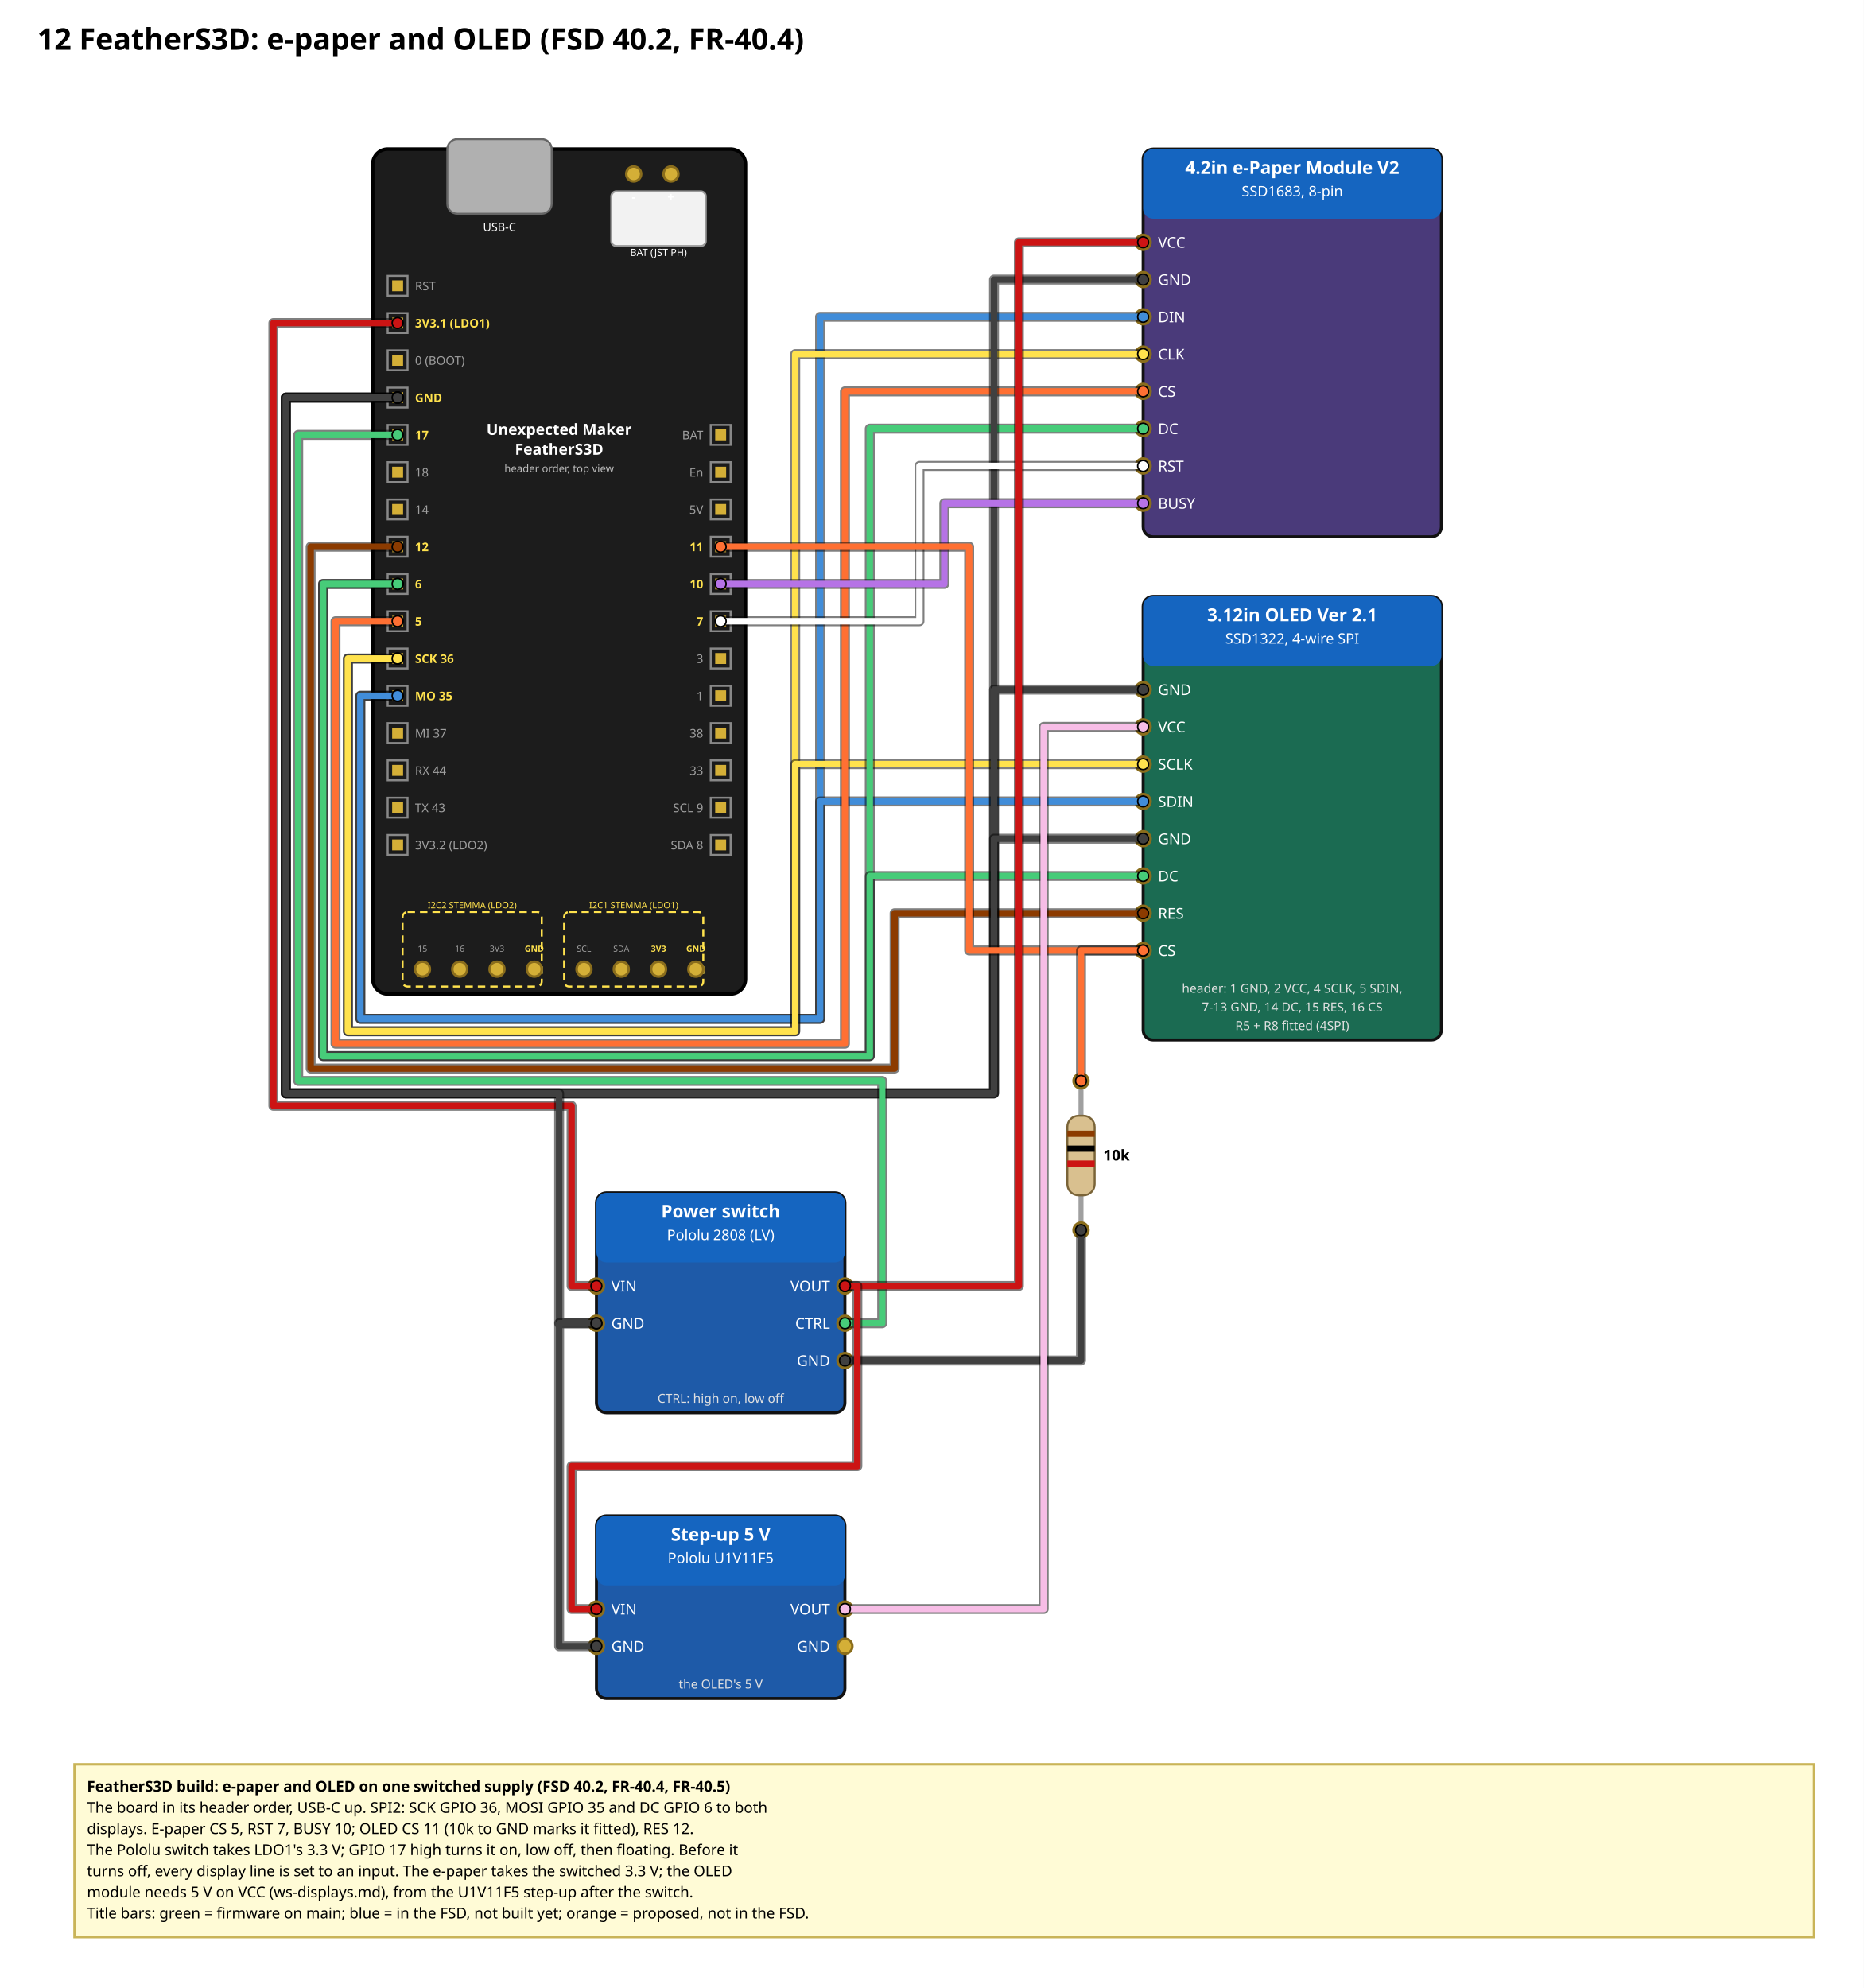
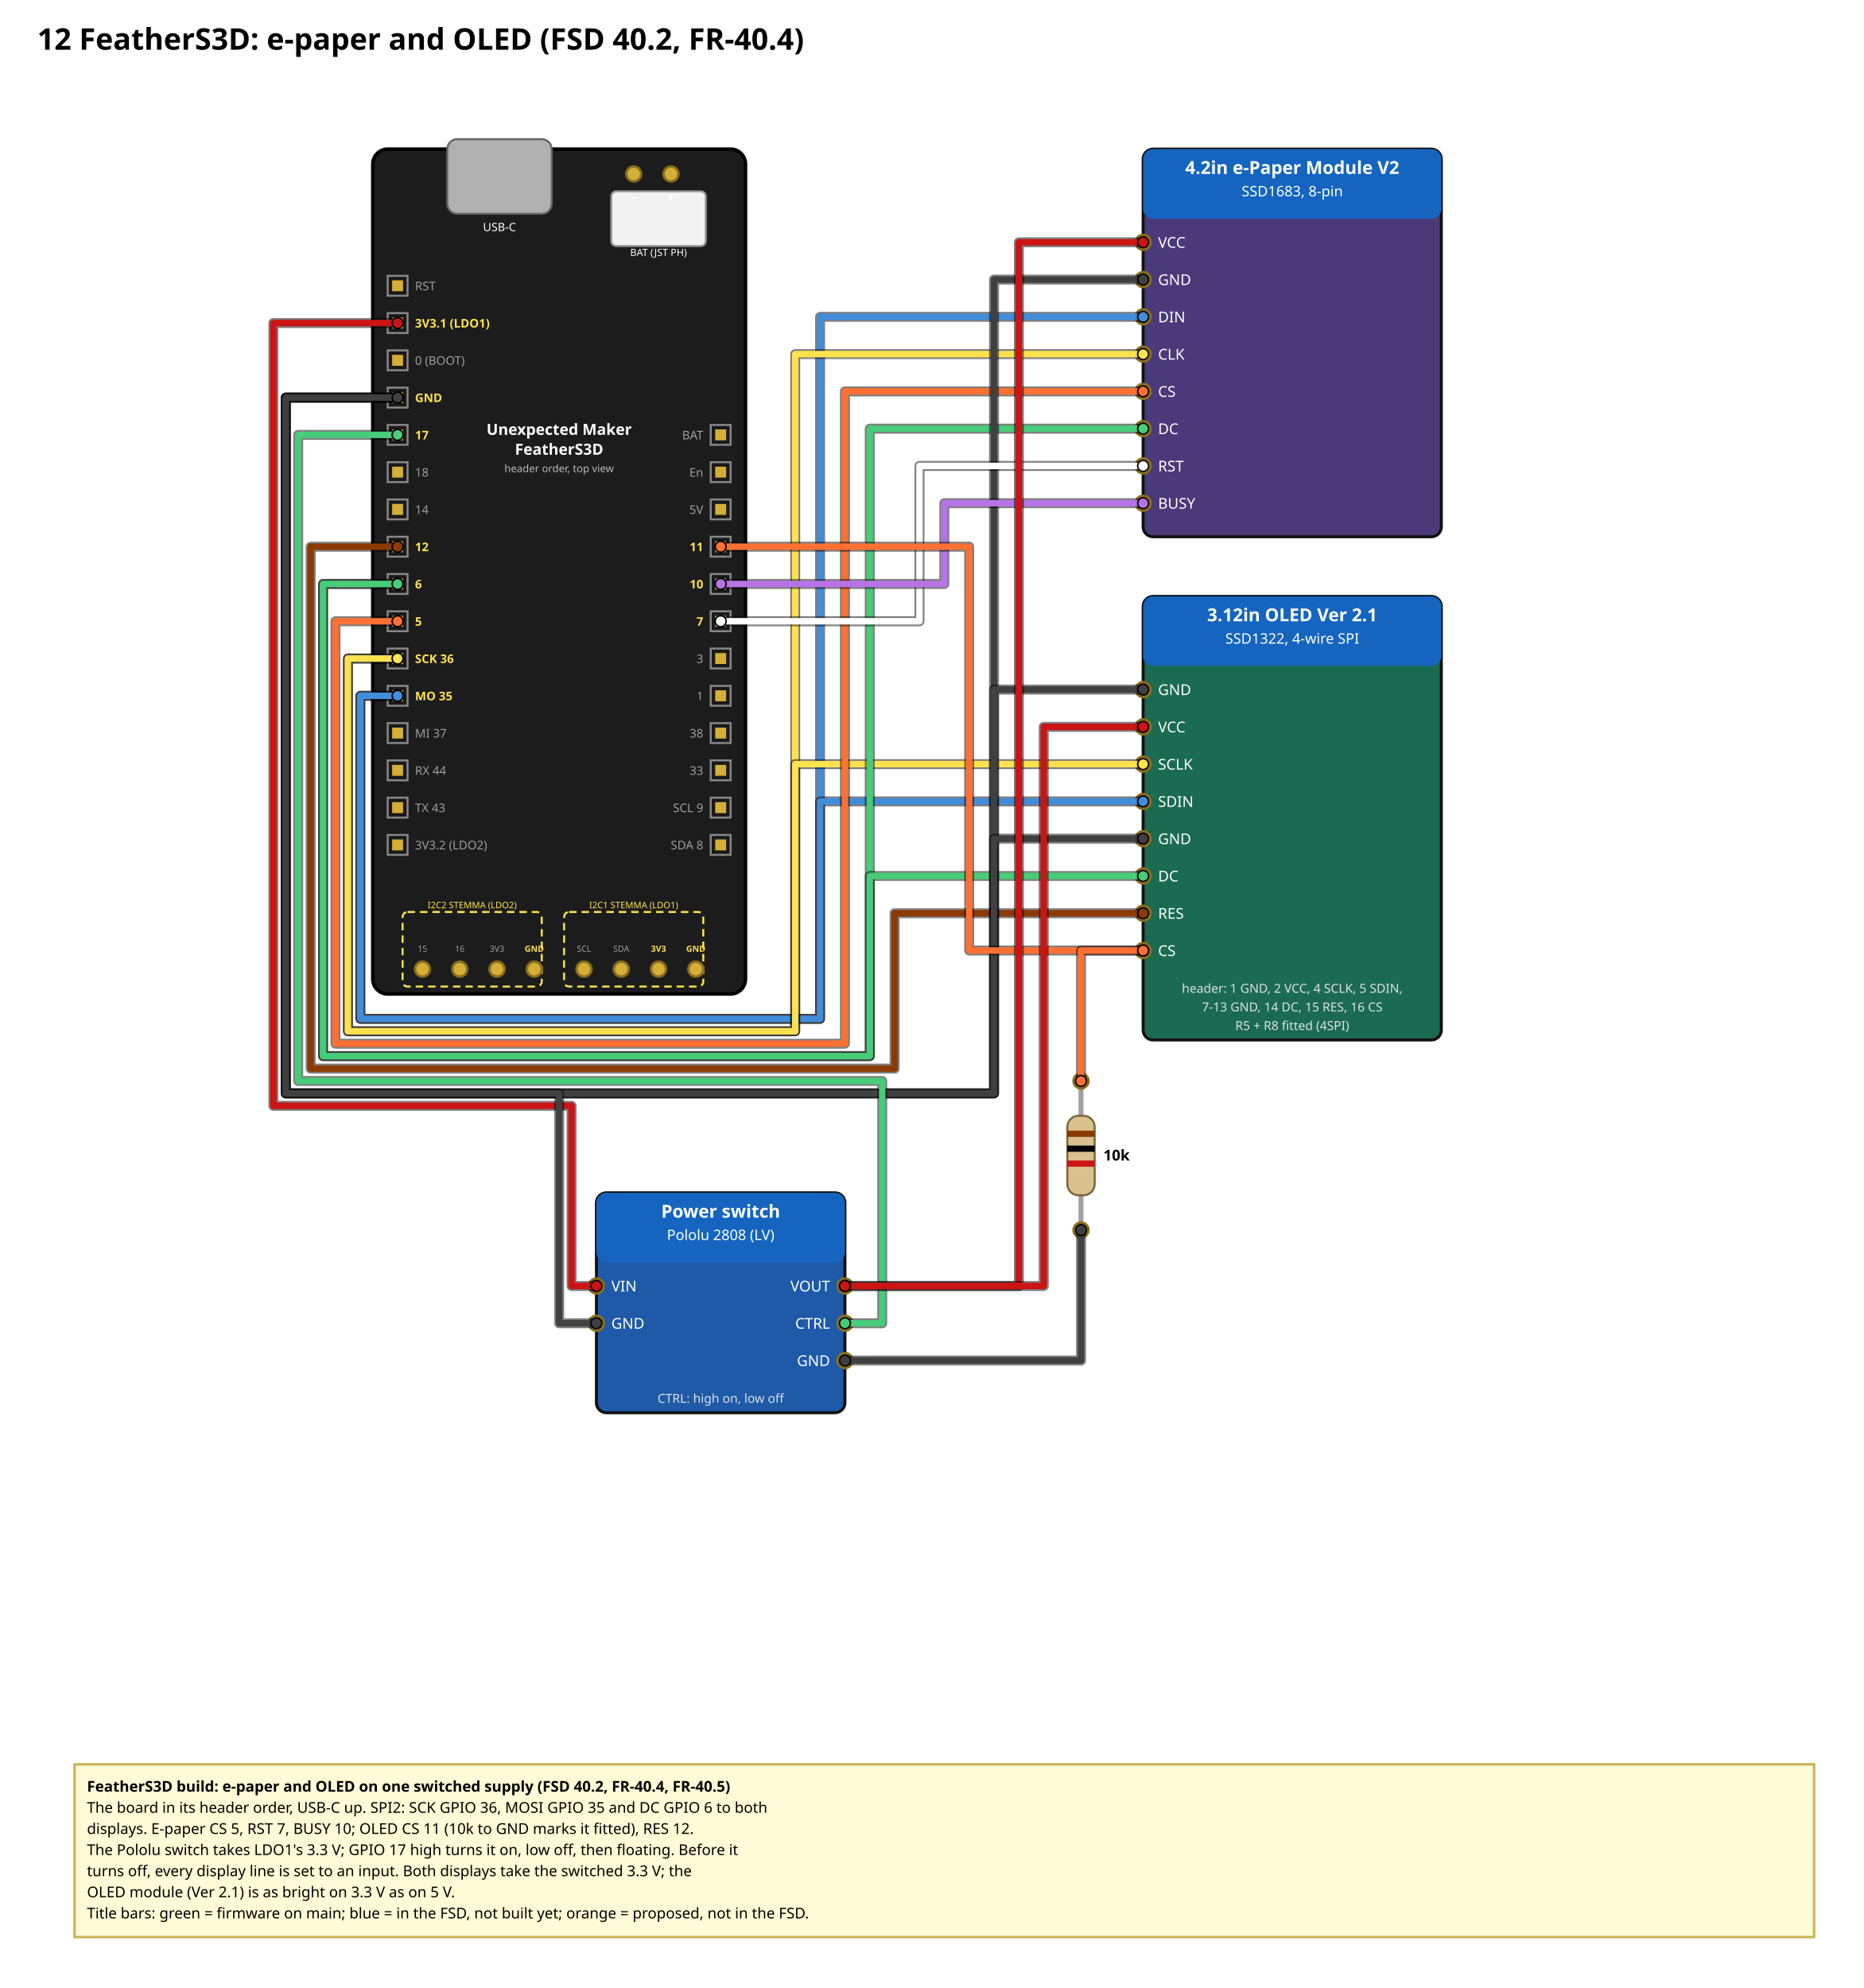
<svg xmlns="http://www.w3.org/2000/svg" width="1350" height="1440" viewBox="0 0 7500 8000">
  <rect x="0" y="0" width="7500" height="8000" fill="#ffffff" />
  <text x="150" y="200" font-family="Droid Sans" font-size="120" text-anchor="start" font-weight="bold" fill="#000000">12  FeatherS3D: e-paper and OLED (FSD 40.2, FR-40.4)</text>
  <g transform="translate(1500 600)">
    <rect x="0" y="0" width="1500" height="3400" rx="60" fill="#1c1c1c" stroke="#000000" stroke-width="14" />
    <rect x="300" y="-40" width="420" height="300" rx="40" fill="#b0b0b0" stroke="#666666" stroke-width="8" />
    <text x="510" y="330" font-family="Droid Sans" font-size="46" text-anchor="middle" font-weight="normal" fill="#ffffff">USB-C</text>
    <rect x="960" y="170" width="380" height="220" rx="20" fill="#f2f2f2" stroke="#999999" stroke-width="8" />
    <text x="1150" y="430" font-family="Droid Sans" font-size="40" text-anchor="middle" font-weight="normal" fill="#ffffff">BAT (JST PH)</text>
    <text x="750.0" y="1150" font-family="Droid Sans" font-size="62" text-anchor="middle" font-weight="bold" fill="#ffffff">Unexpected Maker</text>
    <text x="750.0" y="1230" font-family="Droid Sans" font-size="62" text-anchor="middle" font-weight="bold" fill="#ffffff">FeatherS3D</text>
    <text x="750.0" y="1300" font-family="Droid Sans" font-size="42" text-anchor="middle" font-weight="normal" fill="#bbbbbb">header order, top view</text>
    <rect x="120" y="3070" width="560" height="300" rx="20" fill="none" stroke="#ffe24d" stroke-width="8" stroke-dasharray="30 20" />
    <text x="400" y="3055" font-family="Droid Sans" font-size="36" text-anchor="middle" font-weight="normal" fill="#ffe24d">I2C2 STEMMA (LDO2)</text>
    <rect x="770" y="3070" width="560" height="300" rx="20" fill="none" stroke="#ffe24d" stroke-width="8" stroke-dasharray="30 20" />
    <text x="1050" y="3055" font-family="Droid Sans" font-size="36" text-anchor="middle" font-weight="normal" fill="#ffe24d">I2C1 STEMMA (LDO1)</text>
    <text x="170" y="568" font-family="Droid Sans" font-size="48" text-anchor="start" font-weight="normal" fill="#9e9e9e">RST</text>
    <rect x="60" y="510" width="80" height="80" fill="#1a1a1a" stroke="#888888" stroke-width="8" />
    <rect id="connector0pin" x="78" y="528" width="44" height="44" fill="#d4af37" />
    <text x="170" y="718" font-family="Droid Sans" font-size="48" text-anchor="start" font-weight="bold" fill="#ffe24d">3V3.1 (LDO1)</text>
    <rect x="60" y="660" width="80" height="80" fill="#1a1a1a" stroke="#888888" stroke-width="8" />
    <rect id="connector1pin" x="78" y="678" width="44" height="44" fill="#d4af37" />
    <text x="170" y="868" font-family="Droid Sans" font-size="48" text-anchor="start" font-weight="normal" fill="#9e9e9e">0 (BOOT)</text>
    <rect x="60" y="810" width="80" height="80" fill="#1a1a1a" stroke="#888888" stroke-width="8" />
    <rect id="connector2pin" x="78" y="828" width="44" height="44" fill="#d4af37" />
    <text x="170" y="1018" font-family="Droid Sans" font-size="48" text-anchor="start" font-weight="bold" fill="#ffe24d">GND</text>
    <rect x="60" y="960" width="80" height="80" fill="#1a1a1a" stroke="#888888" stroke-width="8" />
    <rect id="connector3pin" x="78" y="978" width="44" height="44" fill="#d4af37" />
    <text x="170" y="1168" font-family="Droid Sans" font-size="48" text-anchor="start" font-weight="bold" fill="#ffe24d">17</text>
    <rect x="60" y="1110" width="80" height="80" fill="#1a1a1a" stroke="#888888" stroke-width="8" />
    <rect id="connector4pin" x="78" y="1128" width="44" height="44" fill="#d4af37" />
    <text x="170" y="1318" font-family="Droid Sans" font-size="48" text-anchor="start" font-weight="normal" fill="#9e9e9e">18</text>
    <rect x="60" y="1260" width="80" height="80" fill="#1a1a1a" stroke="#888888" stroke-width="8" />
    <rect id="connector5pin" x="78" y="1278" width="44" height="44" fill="#d4af37" />
    <text x="170" y="1468" font-family="Droid Sans" font-size="48" text-anchor="start" font-weight="normal" fill="#9e9e9e">14</text>
    <rect x="60" y="1410" width="80" height="80" fill="#1a1a1a" stroke="#888888" stroke-width="8" />
    <rect id="connector6pin" x="78" y="1428" width="44" height="44" fill="#d4af37" />
    <text x="170" y="1618" font-family="Droid Sans" font-size="48" text-anchor="start" font-weight="bold" fill="#ffe24d">12</text>
    <rect x="60" y="1560" width="80" height="80" fill="#1a1a1a" stroke="#888888" stroke-width="8" />
    <rect id="connector7pin" x="78" y="1578" width="44" height="44" fill="#d4af37" />
    <text x="170" y="1768" font-family="Droid Sans" font-size="48" text-anchor="start" font-weight="bold" fill="#ffe24d">6</text>
    <rect x="60" y="1710" width="80" height="80" fill="#1a1a1a" stroke="#888888" stroke-width="8" />
    <rect id="connector8pin" x="78" y="1728" width="44" height="44" fill="#d4af37" />
    <text x="170" y="1918" font-family="Droid Sans" font-size="48" text-anchor="start" font-weight="bold" fill="#ffe24d">5</text>
    <rect x="60" y="1860" width="80" height="80" fill="#1a1a1a" stroke="#888888" stroke-width="8" />
    <rect id="connector9pin" x="78" y="1878" width="44" height="44" fill="#d4af37" />
    <text x="170" y="2068" font-family="Droid Sans" font-size="48" text-anchor="start" font-weight="bold" fill="#ffe24d">SCK 36</text>
    <rect x="60" y="2010" width="80" height="80" fill="#1a1a1a" stroke="#888888" stroke-width="8" />
    <rect id="connector10pin" x="78" y="2028" width="44" height="44" fill="#d4af37" />
    <text x="170" y="2218" font-family="Droid Sans" font-size="48" text-anchor="start" font-weight="bold" fill="#ffe24d">MO 35</text>
    <rect x="60" y="2160" width="80" height="80" fill="#1a1a1a" stroke="#888888" stroke-width="8" />
    <rect id="connector11pin" x="78" y="2178" width="44" height="44" fill="#d4af37" />
    <text x="170" y="2368" font-family="Droid Sans" font-size="48" text-anchor="start" font-weight="normal" fill="#9e9e9e">MI 37</text>
    <rect x="60" y="2310" width="80" height="80" fill="#1a1a1a" stroke="#888888" stroke-width="8" />
    <rect id="connector12pin" x="78" y="2328" width="44" height="44" fill="#d4af37" />
    <text x="170" y="2518" font-family="Droid Sans" font-size="48" text-anchor="start" font-weight="normal" fill="#9e9e9e">RX 44</text>
    <rect x="60" y="2460" width="80" height="80" fill="#1a1a1a" stroke="#888888" stroke-width="8" />
    <rect id="connector13pin" x="78" y="2478" width="44" height="44" fill="#d4af37" />
    <text x="170" y="2668" font-family="Droid Sans" font-size="48" text-anchor="start" font-weight="normal" fill="#9e9e9e">TX 43</text>
    <rect x="60" y="2610" width="80" height="80" fill="#1a1a1a" stroke="#888888" stroke-width="8" />
    <rect id="connector14pin" x="78" y="2628" width="44" height="44" fill="#d4af37" />
    <text x="170" y="2818" font-family="Droid Sans" font-size="48" text-anchor="start" font-weight="normal" fill="#9e9e9e">3V3.2 (LDO2)</text>
    <rect x="60" y="2760" width="80" height="80" fill="#1a1a1a" stroke="#888888" stroke-width="8" />
    <rect id="connector15pin" x="78" y="2778" width="44" height="44" fill="#d4af37" />
    <text x="1330" y="1168" font-family="Droid Sans" font-size="48" text-anchor="end" font-weight="normal" fill="#9e9e9e">BAT</text>
    <rect x="1360" y="1110" width="80" height="80" fill="#1a1a1a" stroke="#888888" stroke-width="8" />
    <rect id="connector16pin" x="1378" y="1128" width="44" height="44" fill="#d4af37" />
    <text x="1330" y="1318" font-family="Droid Sans" font-size="48" text-anchor="end" font-weight="normal" fill="#9e9e9e">En</text>
    <rect x="1360" y="1260" width="80" height="80" fill="#1a1a1a" stroke="#888888" stroke-width="8" />
    <rect id="connector17pin" x="1378" y="1278" width="44" height="44" fill="#d4af37" />
    <text x="1330" y="1468" font-family="Droid Sans" font-size="48" text-anchor="end" font-weight="normal" fill="#9e9e9e">5V</text>
    <rect x="1360" y="1410" width="80" height="80" fill="#1a1a1a" stroke="#888888" stroke-width="8" />
    <rect id="connector18pin" x="1378" y="1428" width="44" height="44" fill="#d4af37" />
    <text x="1330" y="1618" font-family="Droid Sans" font-size="48" text-anchor="end" font-weight="bold" fill="#ffe24d">11</text>
    <rect x="1360" y="1560" width="80" height="80" fill="#1a1a1a" stroke="#888888" stroke-width="8" />
    <rect id="connector19pin" x="1378" y="1578" width="44" height="44" fill="#d4af37" />
    <text x="1330" y="1768" font-family="Droid Sans" font-size="48" text-anchor="end" font-weight="bold" fill="#ffe24d">10</text>
    <rect x="1360" y="1710" width="80" height="80" fill="#1a1a1a" stroke="#888888" stroke-width="8" />
    <rect id="connector20pin" x="1378" y="1728" width="44" height="44" fill="#d4af37" />
    <text x="1330" y="1918" font-family="Droid Sans" font-size="48" text-anchor="end" font-weight="bold" fill="#ffe24d">7</text>
    <rect x="1360" y="1860" width="80" height="80" fill="#1a1a1a" stroke="#888888" stroke-width="8" />
    <rect id="connector21pin" x="1378" y="1878" width="44" height="44" fill="#d4af37" />
    <text x="1330" y="2068" font-family="Droid Sans" font-size="48" text-anchor="end" font-weight="normal" fill="#9e9e9e">3</text>
    <rect x="1360" y="2010" width="80" height="80" fill="#1a1a1a" stroke="#888888" stroke-width="8" />
    <rect id="connector22pin" x="1378" y="2028" width="44" height="44" fill="#d4af37" />
    <text x="1330" y="2218" font-family="Droid Sans" font-size="48" text-anchor="end" font-weight="normal" fill="#9e9e9e">1</text>
    <rect x="1360" y="2160" width="80" height="80" fill="#1a1a1a" stroke="#888888" stroke-width="8" />
    <rect id="connector23pin" x="1378" y="2178" width="44" height="44" fill="#d4af37" />
    <text x="1330" y="2368" font-family="Droid Sans" font-size="48" text-anchor="end" font-weight="normal" fill="#9e9e9e">38</text>
    <rect x="1360" y="2310" width="80" height="80" fill="#1a1a1a" stroke="#888888" stroke-width="8" />
    <rect id="connector24pin" x="1378" y="2328" width="44" height="44" fill="#d4af37" />
    <text x="1330" y="2518" font-family="Droid Sans" font-size="48" text-anchor="end" font-weight="normal" fill="#9e9e9e">33</text>
    <rect x="1360" y="2460" width="80" height="80" fill="#1a1a1a" stroke="#888888" stroke-width="8" />
    <rect id="connector25pin" x="1378" y="2478" width="44" height="44" fill="#d4af37" />
    <text x="1330" y="2668" font-family="Droid Sans" font-size="48" text-anchor="end" font-weight="normal" fill="#9e9e9e">SCL 9</text>
    <rect x="1360" y="2610" width="80" height="80" fill="#1a1a1a" stroke="#888888" stroke-width="8" />
    <rect id="connector26pin" x="1378" y="2628" width="44" height="44" fill="#d4af37" />
    <text x="1330" y="2818" font-family="Droid Sans" font-size="48" text-anchor="end" font-weight="normal" fill="#9e9e9e">SDA 8</text>
    <rect x="1360" y="2760" width="80" height="80" fill="#1a1a1a" stroke="#888888" stroke-width="8" />
    <rect id="connector27pin" x="1378" y="2778" width="44" height="44" fill="#d4af37" />
    <text x="200" y="3230" font-family="Droid Sans" font-size="34" text-anchor="middle" font-weight="normal" fill="#9e9e9e">15</text>
    <circle id="connector28pin" cx="200" cy="3300" r="30" fill="#d4af37" stroke="#8a6d1c" stroke-width="10" />
    <text x="350" y="3230" font-family="Droid Sans" font-size="34" text-anchor="middle" font-weight="normal" fill="#9e9e9e">16</text>
    <circle id="connector29pin" cx="350" cy="3300" r="30" fill="#d4af37" stroke="#8a6d1c" stroke-width="10" />
    <text x="500" y="3230" font-family="Droid Sans" font-size="34" text-anchor="middle" font-weight="normal" fill="#9e9e9e">3V3</text>
    <circle id="connector30pin" cx="500" cy="3300" r="30" fill="#d4af37" stroke="#8a6d1c" stroke-width="10" />
    <text x="650" y="3230" font-family="Droid Sans" font-size="34" text-anchor="middle" font-weight="bold" fill="#ffe24d">GND</text>
    <circle id="connector31pin" cx="650" cy="3300" r="30" fill="#d4af37" stroke="#8a6d1c" stroke-width="10" />
    <text x="850" y="3230" font-family="Droid Sans" font-size="34" text-anchor="middle" font-weight="normal" fill="#9e9e9e">SCL</text>
    <circle id="connector32pin" cx="850" cy="3300" r="30" fill="#d4af37" stroke="#8a6d1c" stroke-width="10" />
    <text x="1000" y="3230" font-family="Droid Sans" font-size="34" text-anchor="middle" font-weight="normal" fill="#9e9e9e">SDA</text>
    <circle id="connector33pin" cx="1000" cy="3300" r="30" fill="#d4af37" stroke="#8a6d1c" stroke-width="10" />
    <text x="1150" y="3230" font-family="Droid Sans" font-size="34" text-anchor="middle" font-weight="bold" fill="#ffe24d">3V3</text>
    <circle id="connector34pin" cx="1150" cy="3300" r="30" fill="#d4af37" stroke="#8a6d1c" stroke-width="10" />
    <text x="1300" y="3230" font-family="Droid Sans" font-size="34" text-anchor="middle" font-weight="bold" fill="#ffe24d">GND</text>
    <circle id="connector35pin" cx="1300" cy="3300" r="30" fill="#d4af37" stroke="#8a6d1c" stroke-width="10" />
    <text x="1050" y="210" font-family="Droid Sans" font-size="50" text-anchor="middle" font-weight="bold" fill="#ffffff">-</text>
    <circle id="connector36pin" cx="1050" cy="100" r="30" fill="#d4af37" stroke="#8a6d1c" stroke-width="10" />
    <text x="1200" y="210" font-family="Droid Sans" font-size="50" text-anchor="middle" font-weight="bold" fill="#ffffff">+</text>
    <circle id="connector37pin" cx="1200" cy="100" r="30" fill="#d4af37" stroke="#8a6d1c" stroke-width="10" />
  </g>
  <g transform="translate(4600 600)">
    <rect x="0" y="0" width="1200" height="1560" rx="40" fill="#4a3a7a" stroke="#111111" stroke-width="12" />
    <rect x="0" y="0" width="1200" height="280" rx="40" fill="#1565c0" />
    <text x="600.0" y="100" font-family="Droid Sans" font-size="72" text-anchor="middle" font-weight="bold" fill="#ffffff">4.2in e-Paper Module V2</text>
    <text x="600.0" y="190" font-family="Droid Sans" font-size="58" text-anchor="middle" font-weight="normal" fill="#ffffff">SSD1683, 8-pin</text>
    <text x="60" y="397" font-family="Droid Sans" font-size="60" text-anchor="start" font-weight="normal" fill="#ffffff">VCC</text>
    <circle id="connector0pin" cx="0" cy="375" r="30" fill="#d4af37" stroke="#8a6d1c" stroke-width="10" />
    <text x="60" y="547" font-family="Droid Sans" font-size="60" text-anchor="start" font-weight="normal" fill="#ffffff">GND</text>
    <circle id="connector1pin" cx="0" cy="525" r="30" fill="#d4af37" stroke="#8a6d1c" stroke-width="10" />
    <text x="60" y="697" font-family="Droid Sans" font-size="60" text-anchor="start" font-weight="normal" fill="#ffffff">DIN</text>
    <circle id="connector2pin" cx="0" cy="675" r="30" fill="#d4af37" stroke="#8a6d1c" stroke-width="10" />
    <text x="60" y="847" font-family="Droid Sans" font-size="60" text-anchor="start" font-weight="normal" fill="#ffffff">CLK</text>
    <circle id="connector3pin" cx="0" cy="825" r="30" fill="#d4af37" stroke="#8a6d1c" stroke-width="10" />
    <text x="60" y="997" font-family="Droid Sans" font-size="60" text-anchor="start" font-weight="normal" fill="#ffffff">CS</text>
    <circle id="connector4pin" cx="0" cy="975" r="30" fill="#d4af37" stroke="#8a6d1c" stroke-width="10" />
    <text x="60" y="1147" font-family="Droid Sans" font-size="60" text-anchor="start" font-weight="normal" fill="#ffffff">DC</text>
    <circle id="connector5pin" cx="0" cy="1125" r="30" fill="#d4af37" stroke="#8a6d1c" stroke-width="10" />
    <text x="60" y="1297" font-family="Droid Sans" font-size="60" text-anchor="start" font-weight="normal" fill="#ffffff">RST</text>
    <circle id="connector6pin" cx="0" cy="1275" r="30" fill="#d4af37" stroke="#8a6d1c" stroke-width="10" />
    <text x="60" y="1447" font-family="Droid Sans" font-size="60" text-anchor="start" font-weight="normal" fill="#ffffff">BUSY</text>
    <circle id="connector7pin" cx="0" cy="1425" r="30" fill="#d4af37" stroke="#8a6d1c" stroke-width="10" />
  </g>
  <g transform="translate(4600 2400)">
    <rect x="0" y="0" width="1200" height="1785" rx="40" fill="#1b6b52" stroke="#111111" stroke-width="12" />
    <rect x="0" y="0" width="1200" height="280" rx="40" fill="#1565c0" />
    <text x="600.0" y="100" font-family="Droid Sans" font-size="72" text-anchor="middle" font-weight="bold" fill="#ffffff">3.12in OLED Ver 2.1</text>
    <text x="600.0" y="190" font-family="Droid Sans" font-size="58" text-anchor="middle" font-weight="normal" fill="#ffffff">SSD1322, 4-wire SPI</text>
    <text x="60" y="397" font-family="Droid Sans" font-size="60" text-anchor="start" font-weight="normal" fill="#ffffff">GND</text>
    <circle id="connector0pin" cx="0" cy="375" r="30" fill="#d4af37" stroke="#8a6d1c" stroke-width="10" />
    <text x="60" y="547" font-family="Droid Sans" font-size="60" text-anchor="start" font-weight="normal" fill="#ffffff">VCC</text>
    <circle id="connector1pin" cx="0" cy="525" r="30" fill="#d4af37" stroke="#8a6d1c" stroke-width="10" />
    <text x="60" y="697" font-family="Droid Sans" font-size="60" text-anchor="start" font-weight="normal" fill="#ffffff">SCLK</text>
    <circle id="connector2pin" cx="0" cy="675" r="30" fill="#d4af37" stroke="#8a6d1c" stroke-width="10" />
    <text x="60" y="847" font-family="Droid Sans" font-size="60" text-anchor="start" font-weight="normal" fill="#ffffff">SDIN</text>
    <circle id="connector3pin" cx="0" cy="825" r="30" fill="#d4af37" stroke="#8a6d1c" stroke-width="10" />
    <text x="60" y="997" font-family="Droid Sans" font-size="60" text-anchor="start" font-weight="normal" fill="#ffffff">GND</text>
    <circle id="connector4pin" cx="0" cy="975" r="30" fill="#d4af37" stroke="#8a6d1c" stroke-width="10" />
    <text x="60" y="1147" font-family="Droid Sans" font-size="60" text-anchor="start" font-weight="normal" fill="#ffffff">DC</text>
    <circle id="connector5pin" cx="0" cy="1125" r="30" fill="#d4af37" stroke="#8a6d1c" stroke-width="10" />
    <text x="60" y="1297" font-family="Droid Sans" font-size="60" text-anchor="start" font-weight="normal" fill="#ffffff">RES</text>
    <circle id="connector6pin" cx="0" cy="1275" r="30" fill="#d4af37" stroke="#8a6d1c" stroke-width="10" />
    <text x="60" y="1447" font-family="Droid Sans" font-size="60" text-anchor="start" font-weight="normal" fill="#ffffff">CS</text>
    <circle id="connector7pin" cx="0" cy="1425" r="30" fill="#d4af37" stroke="#8a6d1c" stroke-width="10" />
    <text x="600.0" y="1595" font-family="Droid Sans" font-size="50" text-anchor="middle" font-weight="normal" fill="#e0e0e0">header: 1 GND, 2 VCC, 4 SCLK, 5 SDIN,</text>
    <text x="600.0" y="1670" font-family="Droid Sans" font-size="50" text-anchor="middle" font-weight="normal" fill="#e0e0e0">7-13 GND, 14 DC, 15 RES, 16 CS</text>
    <text x="600.0" y="1745" font-family="Droid Sans" font-size="50" text-anchor="middle" font-weight="normal" fill="#e0e0e0">R5 + R8 fitted (4SPI)</text>
  </g>
  <g transform="translate(4250 4300)">
    <line x1="100" y1="50" x2="100" y2="650" stroke="#a0a0a0" stroke-width="20" />
    <g transform="translate(100 350) rotate(90)">
      <rect x="-160" y="-55" width="320" height="110" rx="45" fill="#d9c08f" stroke="#7a6438" stroke-width="8" />
      <rect x="-100" y="-55" width="25" height="110" fill="#8c3b00" />
      <rect x="-40" y="-55" width="25" height="110" fill="#000000" />
      <rect x="20" y="-55" width="25" height="110" fill="#cc1414" />
    </g>
    <text x="190" y="370" font-family="Droid Sans" font-size="60" text-anchor="start" font-weight="bold" fill="#000000">10k</text>
    <circle id="connector0pin" cx="100" cy="50" r="30" fill="#d4af37" stroke="#8a6d1c" stroke-width="10" />
    <circle id="connector1pin" cx="100" cy="650" r="30" fill="#d4af37" stroke="#8a6d1c" stroke-width="10" />
  </g>
  <g transform="translate(2400 4800)">
    <rect x="0" y="0" width="1000" height="885" rx="40" fill="#1e5aa8" stroke="#111111" stroke-width="12" />
    <rect x="0" y="0" width="1000" height="280" rx="40" fill="#1565c0" />
    <text x="500.0" y="100" font-family="Droid Sans" font-size="72" text-anchor="middle" font-weight="bold" fill="#ffffff">Power switch</text>
    <text x="500.0" y="190" font-family="Droid Sans" font-size="58" text-anchor="middle" font-weight="normal" fill="#ffffff">Pololu 2808 (LV)</text>
    <text x="60" y="397" font-family="Droid Sans" font-size="60" text-anchor="start" font-weight="normal" fill="#ffffff">VIN</text>
    <circle id="connector0pin" cx="0" cy="375" r="30" fill="#d4af37" stroke="#8a6d1c" stroke-width="10" />
    <text x="60" y="547" font-family="Droid Sans" font-size="60" text-anchor="start" font-weight="normal" fill="#ffffff">GND</text>
    <circle id="connector1pin" cx="0" cy="525" r="30" fill="#d4af37" stroke="#8a6d1c" stroke-width="10" />
    <text x="940" y="397" font-family="Droid Sans" font-size="60" text-anchor="end" font-weight="normal" fill="#ffffff">VOUT</text>
    <circle id="connector2pin" cx="1000" cy="375" r="30" fill="#d4af37" stroke="#8a6d1c" stroke-width="10" />
    <text x="940" y="547" font-family="Droid Sans" font-size="60" text-anchor="end" font-weight="normal" fill="#ffffff">CTRL</text>
    <circle id="connector3pin" cx="1000" cy="525" r="30" fill="#d4af37" stroke="#8a6d1c" stroke-width="10" />
    <text x="940" y="697" font-family="Droid Sans" font-size="60" text-anchor="end" font-weight="normal" fill="#ffffff">GND</text>
    <circle id="connector4pin" cx="1000" cy="675" r="30" fill="#d4af37" stroke="#8a6d1c" stroke-width="10" />
    <text x="500.0" y="845" font-family="Droid Sans" font-size="50" text-anchor="middle" font-weight="normal" fill="#e0e0e0">CTRL: high on, low off</text>
  </g>
-   <g transform="translate(2400 6100)">
-     <rect x="0" y="0" width="1000" height="735" rx="40" fill="#1e5aa8" stroke="#111111" stroke-width="12" />
-     <rect x="0" y="0" width="1000" height="280" rx="40" fill="#1565c0" />
-     <text x="500.0" y="100" font-family="Droid Sans" font-size="72" text-anchor="middle" font-weight="bold" fill="#ffffff">Step-up 5 V</text>
-     <text x="500.0" y="190" font-family="Droid Sans" font-size="58" text-anchor="middle" font-weight="normal" fill="#ffffff">Pololu U1V11F5</text>
-     <text x="60" y="397" font-family="Droid Sans" font-size="60" text-anchor="start" font-weight="normal" fill="#ffffff">VIN</text>
-     <circle id="connector0pin" cx="0" cy="375" r="30" fill="#d4af37" stroke="#8a6d1c" stroke-width="10" />
-     <text x="60" y="547" font-family="Droid Sans" font-size="60" text-anchor="start" font-weight="normal" fill="#ffffff">GND</text>
-     <circle id="connector1pin" cx="0" cy="525" r="30" fill="#d4af37" stroke="#8a6d1c" stroke-width="10" />
-     <text x="940" y="397" font-family="Droid Sans" font-size="60" text-anchor="end" font-weight="normal" fill="#ffffff">VOUT</text>
-     <circle id="connector2pin" cx="1000" cy="375" r="30" fill="#d4af37" stroke="#8a6d1c" stroke-width="10" />
-     <text x="940" y="547" font-family="Droid Sans" font-size="60" text-anchor="end" font-weight="normal" fill="#ffffff">GND</text>
-     <circle id="connector3pin" cx="1000" cy="525" r="30" fill="#d4af37" stroke="#8a6d1c" stroke-width="10" />
-     <text x="500.0" y="695" font-family="Droid Sans" font-size="50" text-anchor="middle" font-weight="normal" fill="#e0e0e0">the OLED's 5 V</text>
-   </g>
  <polyline points="1600,2800 1450,2800 1450,4100 3300,4100 3300,1275 4600,1275" fill="none" stroke="#000000" stroke-opacity="0.5" stroke-width="40" stroke-linejoin="round" stroke-linecap="round" />
  <polyline points="1600,2800 1450,2800 1450,4100 3300,4100 3300,1275 4600,1275" fill="none" stroke="#418dd9" stroke-width="26" stroke-linejoin="round" stroke-linecap="round" />
  <circle cx="1600" cy="2800" r="22" fill="#418dd9" stroke="#000000" stroke-width="6" />
  <circle cx="4600" cy="1275" r="22" fill="#418dd9" stroke="#000000" stroke-width="6" />
  <polyline points="1600,2800 1450,2800 1450,4100 3300,4100 3300,3225 4600,3225" fill="none" stroke="#000000" stroke-opacity="0.5" stroke-width="40" stroke-linejoin="round" stroke-linecap="round" />
  <polyline points="1600,2800 1450,2800 1450,4100 3300,4100 3300,3225 4600,3225" fill="none" stroke="#418dd9" stroke-width="26" stroke-linejoin="round" stroke-linecap="round" />
  <circle cx="1600" cy="2800" r="22" fill="#418dd9" stroke="#000000" stroke-width="6" />
  <circle cx="4600" cy="3225" r="22" fill="#418dd9" stroke="#000000" stroke-width="6" />
  <polyline points="1600,2650 1400,2650 1400,4150 3200,4150 3200,1425 4600,1425" fill="none" stroke="#000000" stroke-opacity="0.5" stroke-width="40" stroke-linejoin="round" stroke-linecap="round" />
  <polyline points="1600,2650 1400,2650 1400,4150 3200,4150 3200,1425 4600,1425" fill="none" stroke="#ffe24d" stroke-width="26" stroke-linejoin="round" stroke-linecap="round" />
  <circle cx="1600" cy="2650" r="22" fill="#ffe24d" stroke="#000000" stroke-width="6" />
  <circle cx="4600" cy="1425" r="22" fill="#ffe24d" stroke="#000000" stroke-width="6" />
  <polyline points="1600,2650 1400,2650 1400,4150 3200,4150 3200,3075 4600,3075" fill="none" stroke="#000000" stroke-opacity="0.5" stroke-width="40" stroke-linejoin="round" stroke-linecap="round" />
  <polyline points="1600,2650 1400,2650 1400,4150 3200,4150 3200,3075 4600,3075" fill="none" stroke="#ffe24d" stroke-width="26" stroke-linejoin="round" stroke-linecap="round" />
  <circle cx="1600" cy="2650" r="22" fill="#ffe24d" stroke="#000000" stroke-width="6" />
  <circle cx="4600" cy="3075" r="22" fill="#ffe24d" stroke="#000000" stroke-width="6" />
  <polyline points="1600,2500 1350,2500 1350,4200 3400,4200 3400,1575 4600,1575" fill="none" stroke="#000000" stroke-opacity="0.5" stroke-width="40" stroke-linejoin="round" stroke-linecap="round" />
  <polyline points="1600,2500 1350,2500 1350,4200 3400,4200 3400,1575 4600,1575" fill="none" stroke="#ff7033" stroke-width="26" stroke-linejoin="round" stroke-linecap="round" />
  <circle cx="1600" cy="2500" r="22" fill="#ff7033" stroke="#000000" stroke-width="6" />
  <circle cx="4600" cy="1575" r="22" fill="#ff7033" stroke="#000000" stroke-width="6" />
  <polyline points="1600,2350 1300,2350 1300,4250 3500,4250 3500,1725 4600,1725" fill="none" stroke="#000000" stroke-opacity="0.5" stroke-width="40" stroke-linejoin="round" stroke-linecap="round" />
  <polyline points="1600,2350 1300,2350 1300,4250 3500,4250 3500,1725 4600,1725" fill="none" stroke="#47cc79" stroke-width="26" stroke-linejoin="round" stroke-linecap="round" />
  <circle cx="1600" cy="2350" r="22" fill="#47cc79" stroke="#000000" stroke-width="6" />
  <circle cx="4600" cy="1725" r="22" fill="#47cc79" stroke="#000000" stroke-width="6" />
  <polyline points="1600,2350 1300,2350 1300,4250 3500,4250 3500,3525 4600,3525" fill="none" stroke="#000000" stroke-opacity="0.5" stroke-width="40" stroke-linejoin="round" stroke-linecap="round" />
  <polyline points="1600,2350 1300,2350 1300,4250 3500,4250 3500,3525 4600,3525" fill="none" stroke="#47cc79" stroke-width="26" stroke-linejoin="round" stroke-linecap="round" />
  <circle cx="1600" cy="2350" r="22" fill="#47cc79" stroke="#000000" stroke-width="6" />
  <circle cx="4600" cy="3525" r="22" fill="#47cc79" stroke="#000000" stroke-width="6" />
  <polyline points="1600,2200 1250,2200 1250,4300 3600,4300 3600,3675 4600,3675" fill="none" stroke="#000000" stroke-opacity="0.5" stroke-width="40" stroke-linejoin="round" stroke-linecap="round" />
  <polyline points="1600,2200 1250,2200 1250,4300 3600,4300 3600,3675 4600,3675" fill="none" stroke="#8c3b00" stroke-width="26" stroke-linejoin="round" stroke-linecap="round" />
  <circle cx="1600" cy="2200" r="22" fill="#8c3b00" stroke="#000000" stroke-width="6" />
  <circle cx="4600" cy="3675" r="22" fill="#8c3b00" stroke="#000000" stroke-width="6" />
  <polyline points="1600,1600 1150,1600 1150,4400 4000,4400 4000,1125 4600,1125" fill="none" stroke="#000000" stroke-opacity="0.5" stroke-width="40" stroke-linejoin="round" stroke-linecap="round" />
  <polyline points="1600,1600 1150,1600 1150,4400 4000,4400 4000,1125 4600,1125" fill="none" stroke="#404040" stroke-width="26" stroke-linejoin="round" stroke-linecap="round" />
  <circle cx="1600" cy="1600" r="22" fill="#404040" stroke="#000000" stroke-width="6" />
  <circle cx="4600" cy="1125" r="22" fill="#404040" stroke="#000000" stroke-width="6" />
  <polyline points="1600,1600 1150,1600 1150,4400 4000,4400 4000,2775 4600,2775" fill="none" stroke="#000000" stroke-opacity="0.5" stroke-width="40" stroke-linejoin="round" stroke-linecap="round" />
  <polyline points="1600,1600 1150,1600 1150,4400 4000,4400 4000,2775 4600,2775" fill="none" stroke="#404040" stroke-width="26" stroke-linejoin="round" stroke-linecap="round" />
  <circle cx="1600" cy="1600" r="22" fill="#404040" stroke="#000000" stroke-width="6" />
  <circle cx="4600" cy="2775" r="22" fill="#404040" stroke="#000000" stroke-width="6" />
  <polyline points="1600,1600 1150,1600 1150,4400 4000,4400 4000,3375 4600,3375" fill="none" stroke="#000000" stroke-opacity="0.5" stroke-width="40" stroke-linejoin="round" stroke-linecap="round" />
  <polyline points="1600,1600 1150,1600 1150,4400 4000,4400 4000,3375 4600,3375" fill="none" stroke="#404040" stroke-width="26" stroke-linejoin="round" stroke-linecap="round" />
  <circle cx="1600" cy="1600" r="22" fill="#404040" stroke="#000000" stroke-width="6" />
  <circle cx="4600" cy="3375" r="22" fill="#404040" stroke="#000000" stroke-width="6" />
  <polyline points="2900,2500 3700,2500 3700,1875 4600,1875" fill="none" stroke="#000000" stroke-opacity="0.5" stroke-width="40" stroke-linejoin="round" stroke-linecap="round" />
  <polyline points="2900,2500 3700,2500 3700,1875 4600,1875" fill="none" stroke="#ffffff" stroke-width="26" stroke-linejoin="round" stroke-linecap="round" />
  <circle cx="2900" cy="2500" r="22" fill="#ffffff" stroke="#000000" stroke-width="6" />
  <circle cx="4600" cy="1875" r="22" fill="#ffffff" stroke="#000000" stroke-width="6" />
  <polyline points="2900,2350 3800,2350 3800,2025 4600,2025" fill="none" stroke="#000000" stroke-opacity="0.5" stroke-width="40" stroke-linejoin="round" stroke-linecap="round" />
  <polyline points="2900,2350 3800,2350 3800,2025 4600,2025" fill="none" stroke="#b673e6" stroke-width="26" stroke-linejoin="round" stroke-linecap="round" />
  <circle cx="2900" cy="2350" r="22" fill="#b673e6" stroke="#000000" stroke-width="6" />
  <circle cx="4600" cy="2025" r="22" fill="#b673e6" stroke="#000000" stroke-width="6" />
  <polyline points="2900,2200 3900,2200 3900,3825 4600,3825" fill="none" stroke="#000000" stroke-opacity="0.5" stroke-width="40" stroke-linejoin="round" stroke-linecap="round" />
  <polyline points="2900,2200 3900,2200 3900,3825 4600,3825" fill="none" stroke="#ff7033" stroke-width="26" stroke-linejoin="round" stroke-linecap="round" />
  <circle cx="2900" cy="2200" r="22" fill="#ff7033" stroke="#000000" stroke-width="6" />
  <circle cx="4600" cy="3825" r="22" fill="#ff7033" stroke="#000000" stroke-width="6" />
  <polyline points="4600,3825 4350,3825 4350,4350" fill="none" stroke="#000000" stroke-opacity="0.5" stroke-width="40" stroke-linejoin="round" stroke-linecap="round" />
  <polyline points="4600,3825 4350,3825 4350,4350" fill="none" stroke="#ff7033" stroke-width="26" stroke-linejoin="round" stroke-linecap="round" />
  <circle cx="4600" cy="3825" r="22" fill="#ff7033" stroke="#000000" stroke-width="6" />
  <circle cx="4350" cy="4350" r="22" fill="#ff7033" stroke="#000000" stroke-width="6" />
  <polyline points="4350,4950 4350,5475 3400,5475" fill="none" stroke="#000000" stroke-opacity="0.5" stroke-width="40" stroke-linejoin="round" stroke-linecap="round" />
  <polyline points="4350,4950 4350,5475 3400,5475" fill="none" stroke="#404040" stroke-width="26" stroke-linejoin="round" stroke-linecap="round" />
  <circle cx="4350" cy="4950" r="22" fill="#404040" stroke="#000000" stroke-width="6" />
  <circle cx="3400" cy="5475" r="22" fill="#404040" stroke="#000000" stroke-width="6" />
  <polyline points="1600,1300 1100,1300 1100,4450 2300,4450 2300,5175 2400,5175" fill="none" stroke="#000000" stroke-opacity="0.5" stroke-width="40" stroke-linejoin="round" stroke-linecap="round" />
  <polyline points="1600,1300 1100,1300 1100,4450 2300,4450 2300,5175 2400,5175" fill="none" stroke="#cc1414" stroke-width="26" stroke-linejoin="round" stroke-linecap="round" />
  <circle cx="1600" cy="1300" r="22" fill="#cc1414" stroke="#000000" stroke-width="6" />
  <circle cx="2400" cy="5175" r="22" fill="#cc1414" stroke="#000000" stroke-width="6" />
  <polyline points="1600,1600 1150,1600 1150,4400 2250,4400 2250,5325 2400,5325" fill="none" stroke="#000000" stroke-opacity="0.5" stroke-width="40" stroke-linejoin="round" stroke-linecap="round" />
  <polyline points="1600,1600 1150,1600 1150,4400 2250,4400 2250,5325 2400,5325" fill="none" stroke="#404040" stroke-width="26" stroke-linejoin="round" stroke-linecap="round" />
  <circle cx="1600" cy="1600" r="22" fill="#404040" stroke="#000000" stroke-width="6" />
  <circle cx="2400" cy="5325" r="22" fill="#404040" stroke="#000000" stroke-width="6" />
  <polyline points="1600,1750 1200,1750 1200,4350 3550,4350 3550,5325 3400,5325" fill="none" stroke="#000000" stroke-opacity="0.5" stroke-width="40" stroke-linejoin="round" stroke-linecap="round" />
  <polyline points="1600,1750 1200,1750 1200,4350 3550,4350 3550,5325 3400,5325" fill="none" stroke="#47cc79" stroke-width="26" stroke-linejoin="round" stroke-linecap="round" />
  <circle cx="1600" cy="1750" r="22" fill="#47cc79" stroke="#000000" stroke-width="6" />
  <circle cx="3400" cy="5325" r="22" fill="#47cc79" stroke="#000000" stroke-width="6" />
  <polyline points="3400,5175 4100,5175 4100,975 4600,975" fill="none" stroke="#000000" stroke-opacity="0.5" stroke-width="40" stroke-linejoin="round" stroke-linecap="round" />
  <polyline points="3400,5175 4100,5175 4100,975 4600,975" fill="none" stroke="#cc1414" stroke-width="26" stroke-linejoin="round" stroke-linecap="round" />
  <circle cx="3400" cy="5175" r="22" fill="#cc1414" stroke="#000000" stroke-width="6" />
  <circle cx="4600" cy="975" r="22" fill="#cc1414" stroke="#000000" stroke-width="6" />
-   <polyline points="3400,5175 3450,5175 3450,5900 2300,5900 2300,6475 2400,6475" fill="none" stroke="#000000" stroke-opacity="0.5" stroke-width="40" stroke-linejoin="round" stroke-linecap="round" />
-   <polyline points="3400,5175 3450,5175 3450,5900 2300,5900 2300,6475 2400,6475" fill="none" stroke="#cc1414" stroke-width="26" stroke-linejoin="round" stroke-linecap="round" />
+   <polyline points="3400,5175 4200,5175 4200,2925 4600,2925" fill="none" stroke="#000000" stroke-opacity="0.5" stroke-width="40" stroke-linejoin="round" stroke-linecap="round" />
+   <polyline points="3400,5175 4200,5175 4200,2925 4600,2925" fill="none" stroke="#cc1414" stroke-width="26" stroke-linejoin="round" stroke-linecap="round" />
  <circle cx="3400" cy="5175" r="22" fill="#cc1414" stroke="#000000" stroke-width="6" />
-   <circle cx="2400" cy="6475" r="22" fill="#cc1414" stroke="#000000" stroke-width="6" />
-   <polyline points="2400,5325 2250,5325 2250,6625 2400,6625" fill="none" stroke="#000000" stroke-opacity="0.5" stroke-width="40" stroke-linejoin="round" stroke-linecap="round" />
-   <polyline points="2400,5325 2250,5325 2250,6625 2400,6625" fill="none" stroke="#404040" stroke-width="26" stroke-linejoin="round" stroke-linecap="round" />
-   <circle cx="2400" cy="5325" r="22" fill="#404040" stroke="#000000" stroke-width="6" />
-   <circle cx="2400" cy="6625" r="22" fill="#404040" stroke="#000000" stroke-width="6" />
-   <polyline points="3400,6475 4200,6475 4200,2925 4600,2925" fill="none" stroke="#000000" stroke-opacity="0.5" stroke-width="40" stroke-linejoin="round" stroke-linecap="round" />
-   <polyline points="3400,6475 4200,6475 4200,2925 4600,2925" fill="none" stroke="#f7bde6" stroke-width="26" stroke-linejoin="round" stroke-linecap="round" />
-   <circle cx="3400" cy="6475" r="22" fill="#f7bde6" stroke="#000000" stroke-width="6" />
-   <circle cx="4600" cy="2925" r="22" fill="#f7bde6" stroke="#000000" stroke-width="6" />
+   <circle cx="4600" cy="2925" r="22" fill="#cc1414" stroke="#000000" stroke-width="6" />
  <rect x="300" y="7100" width="7000" height="695" fill="#fffbd6" stroke="#c9b458" stroke-width="10" />
  <text x="350" y="7210" font-family="Droid Sans" font-size="60" text-anchor="start" font-weight="bold" fill="#000000">FeatherS3D build: e-paper and OLED on one switched supply (FSD 40.2, FR-40.4, FR-40.5)</text>
  <text x="350" y="7295" font-family="Droid Sans" font-size="60" text-anchor="start" font-weight="normal" fill="#000000">The board in its header order, USB-C up. SPI2: SCK GPIO 36, MOSI GPIO 35 and DC GPIO 6 to both</text>
  <text x="350" y="7380" font-family="Droid Sans" font-size="60" text-anchor="start" font-weight="normal" fill="#000000">displays. E-paper CS 5, RST 7, BUSY 10; OLED CS 11 (10k to GND marks it fitted), RES 12.</text>
  <text x="350" y="7465" font-family="Droid Sans" font-size="60" text-anchor="start" font-weight="normal" fill="#000000">The Pololu switch takes LDO1's 3.3 V; GPIO 17 high turns it on, low off, then floating. Before it</text>
-   <text x="350" y="7550" font-family="Droid Sans" font-size="60" text-anchor="start" font-weight="normal" fill="#000000">turns off, every display line is set to an input. The e-paper takes the switched 3.3 V; the OLED</text>
-   <text x="350" y="7635" font-family="Droid Sans" font-size="60" text-anchor="start" font-weight="normal" fill="#000000">module needs 5 V on VCC (ws-displays.md), from the U1V11F5 step-up after the switch.</text>
+   <text x="350" y="7550" font-family="Droid Sans" font-size="60" text-anchor="start" font-weight="normal" fill="#000000">turns off, every display line is set to an input. Both displays take the switched 3.3 V; the</text>
+   <text x="350" y="7635" font-family="Droid Sans" font-size="60" text-anchor="start" font-weight="normal" fill="#000000">OLED module (Ver 2.1) is as bright on 3.3 V as on 5 V.</text>
  <text x="350" y="7720" font-family="Droid Sans" font-size="60" text-anchor="start" font-weight="normal" fill="#000000">Title bars: green = firmware on main; blue = in the FSD, not built yet; orange = proposed, not in the FSD.</text>
</svg>
